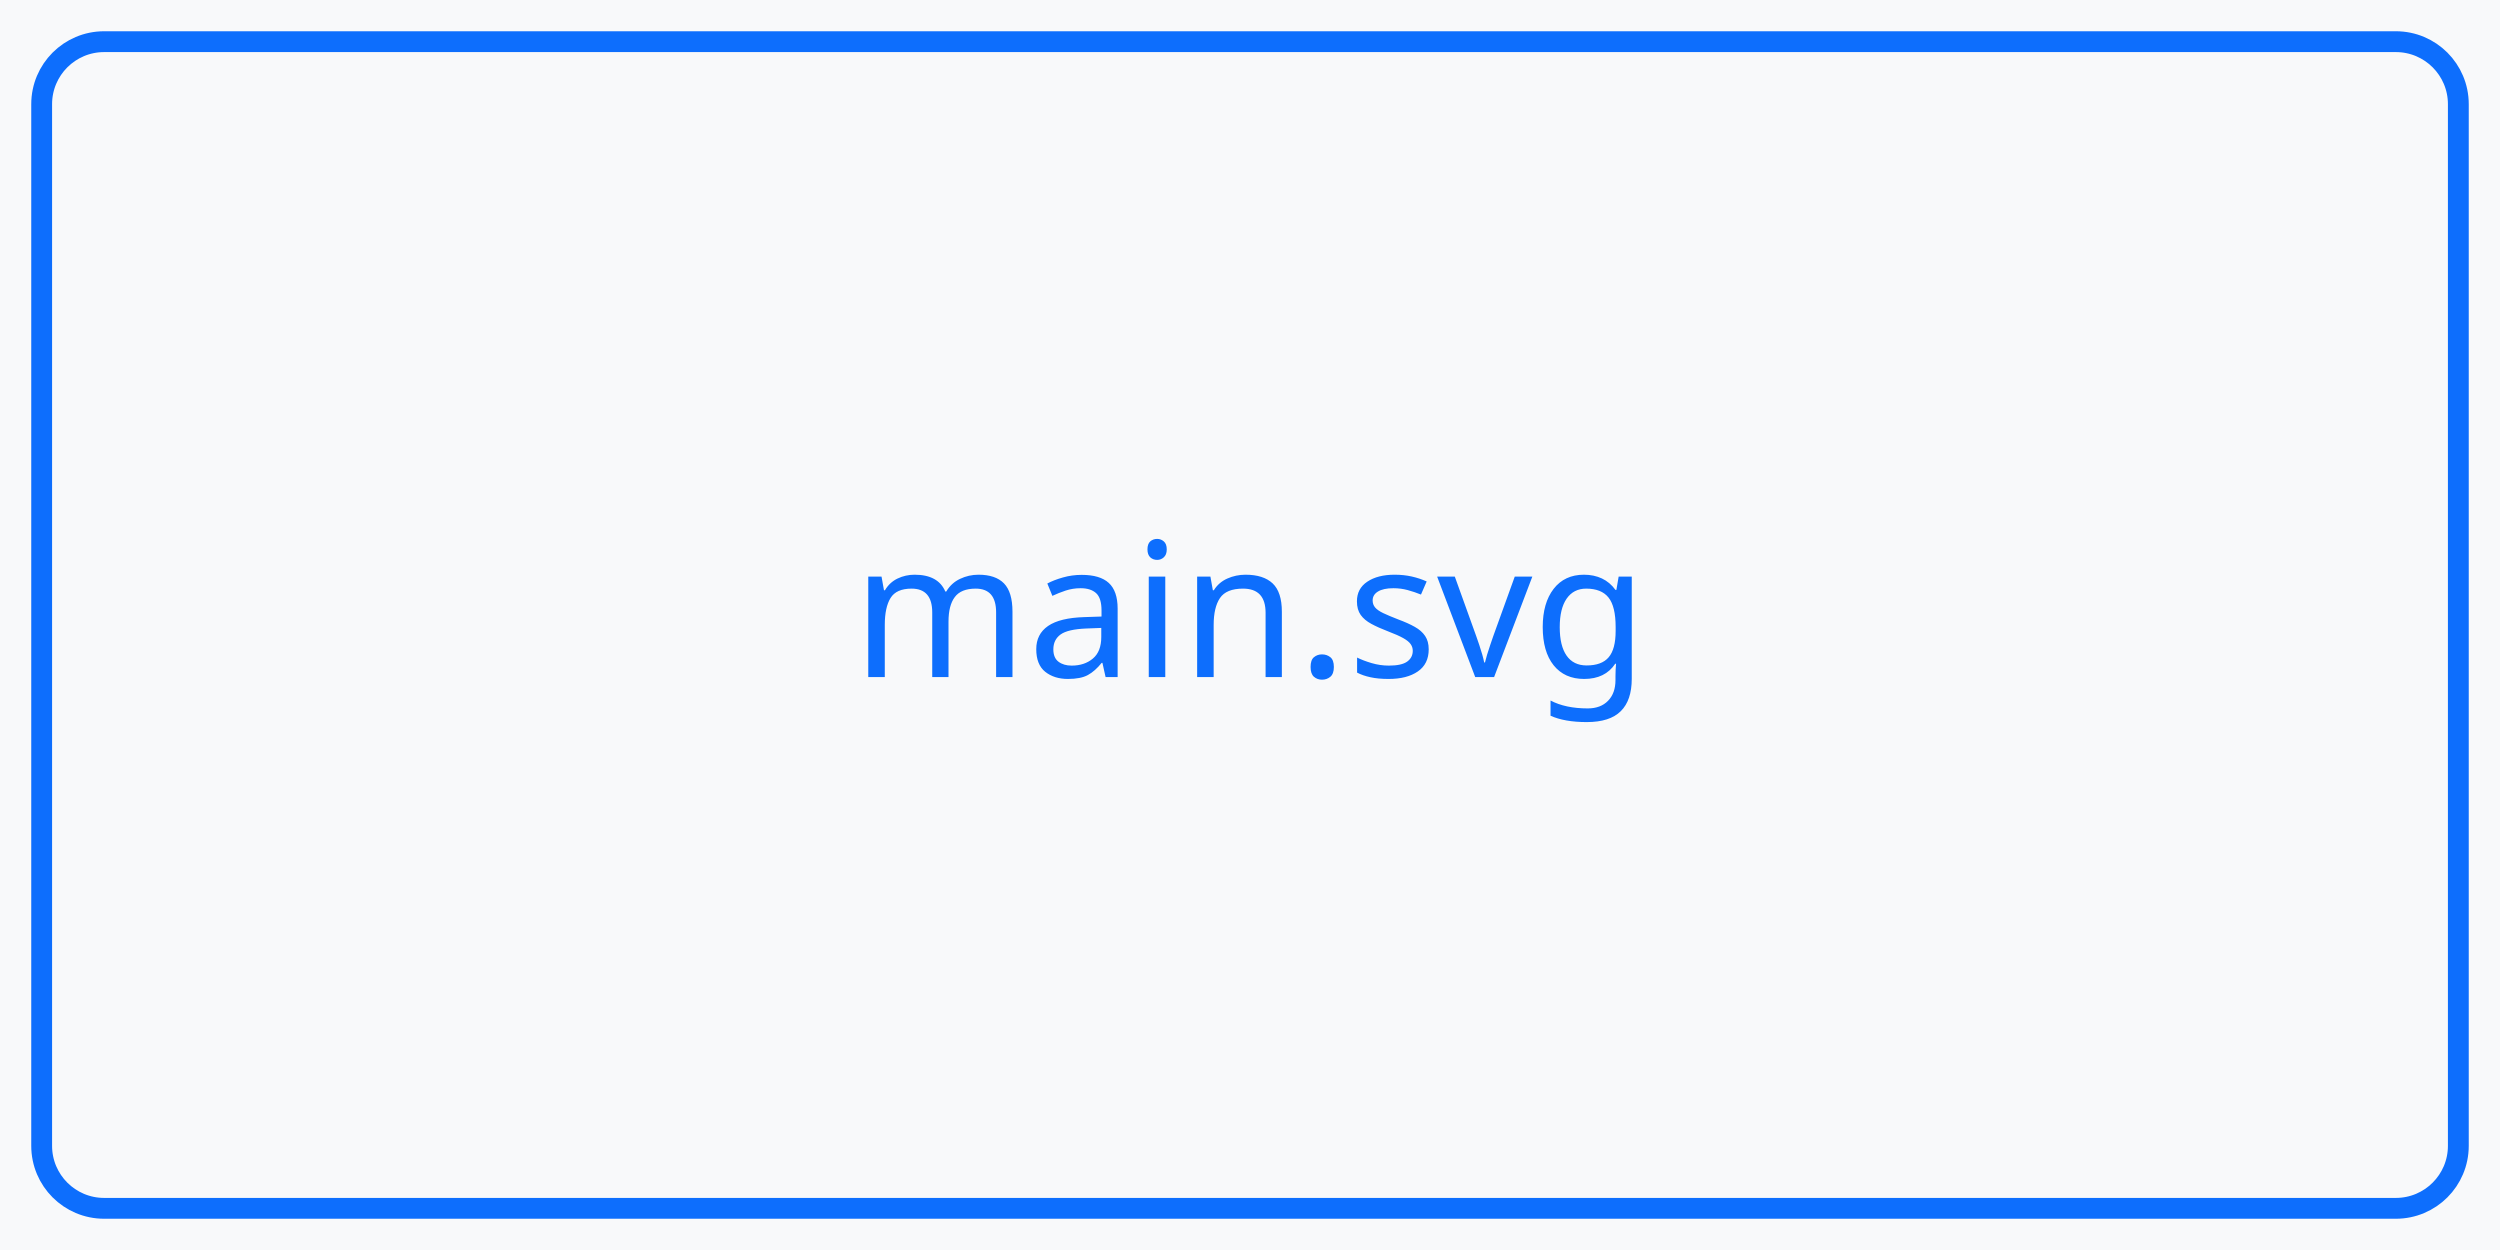
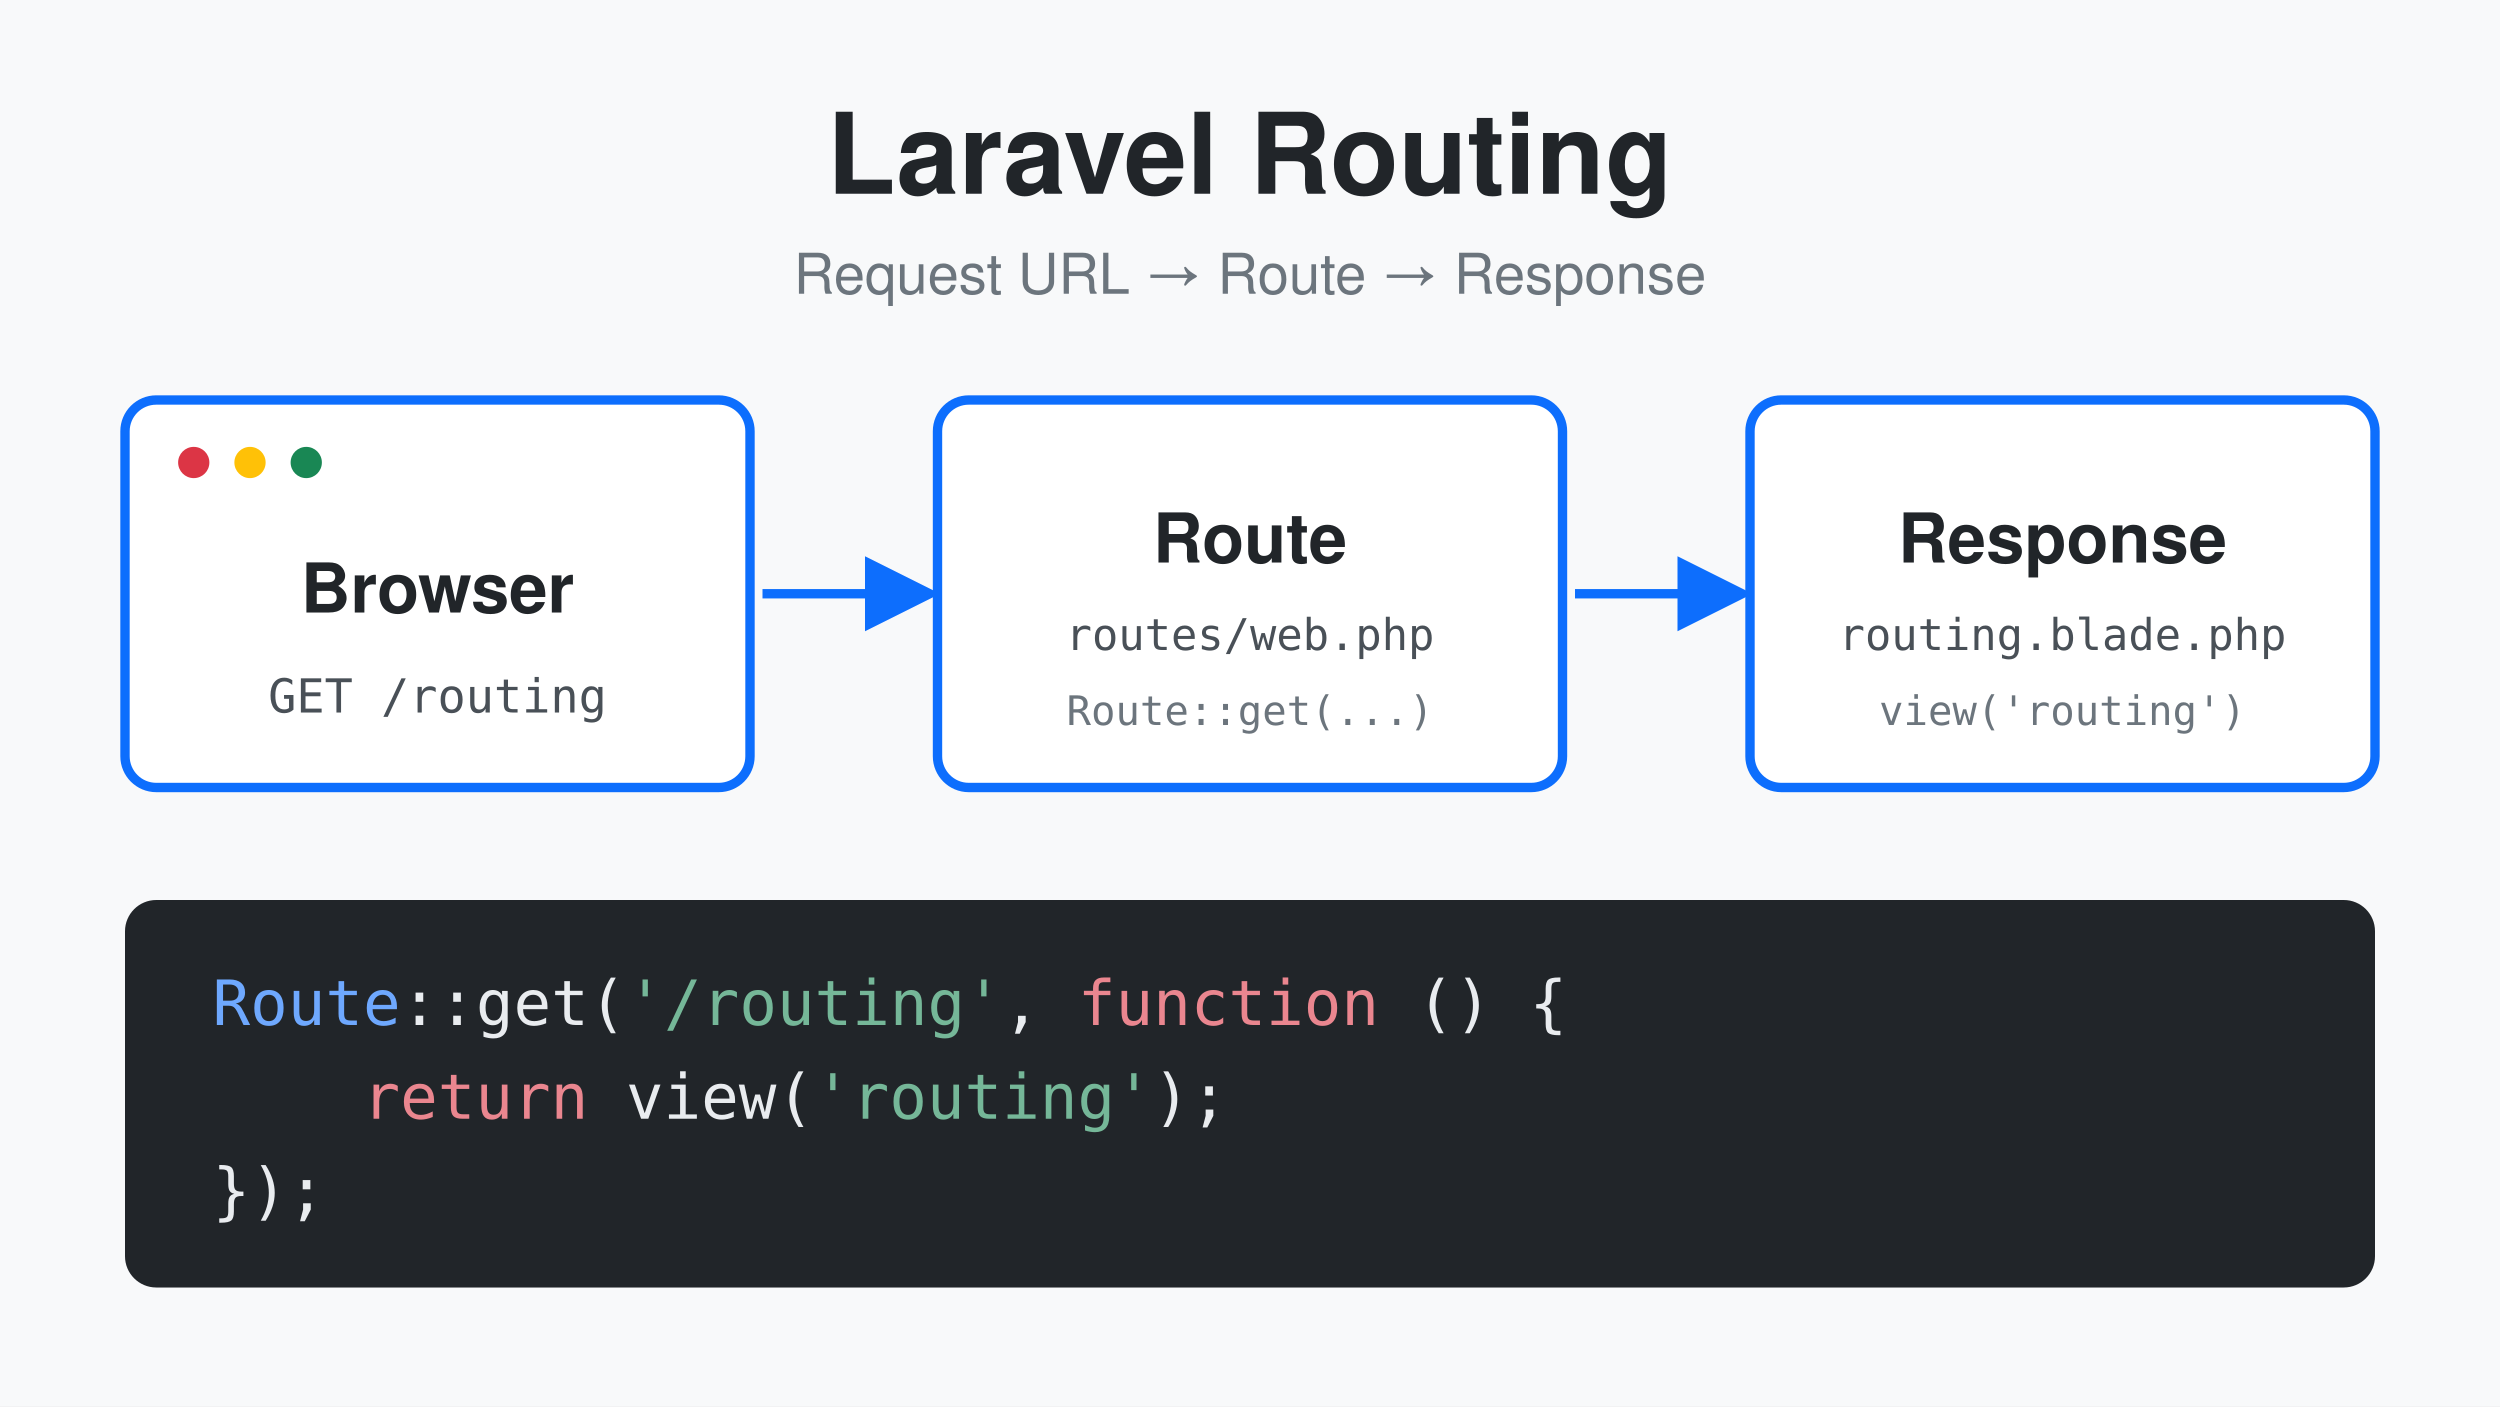
- <svg xmlns="http://www.w3.org/2000/svg" width="480" height="240" viewBox="0 0 480 240">
-   <rect width="480" height="240" fill="#f8f9fa" />
-   <rect x="8" y="8" width="464" height="224" fill="none" stroke="#0d6efd" stroke-width="4" rx="12" />
-   <text x="240" y="130" font-family="sans-serif" font-size="36" text-anchor="middle" fill="#0d6efd">main.svg</text>
+ <svg xmlns="http://www.w3.org/2000/svg" width="800" height="450" viewBox="0 0 800 450" role="img" aria-labelledby="t d">
+   <defs>
+     <marker id="arrow" viewBox="0 0 10 10" refX="8" refY="5" markerWidth="8" markerHeight="8" orient="auto-start-reverse">
+       <path d="M0 0 L10 5 L0 10 z" fill="#0d6efd" />
+     </marker>
+   </defs>
+   <rect width="800" height="450" fill="#f8f9fa" />
+   <text x="400" y="62" text-anchor="middle" font-family="Helvetica, Arial, sans-serif" font-size="36" font-weight="700" fill="#212529">Laravel Routing</text>
+   <text x="400" y="94" text-anchor="middle" font-family="Helvetica, Arial, sans-serif" font-size="18" fill="#6c757d">Request URL → Route → Response</text>
+   <rect x="40" y="128" width="200" height="124" rx="10" fill="#ffffff" stroke="#0d6efd" stroke-width="3" />
+   <circle cx="62" cy="148" r="5" fill="#dc3545" />
+   <circle cx="80" cy="148" r="5" fill="#ffc107" />
+   <circle cx="98" cy="148" r="5" fill="#198754" />
+   <text x="140" y="196" text-anchor="middle" font-family="Helvetica, Arial, sans-serif" font-size="22" font-weight="700" fill="#212529">Browser</text>
+   <text x="140" y="228" text-anchor="middle" font-family="Menlo, Consolas, monospace" font-size="15" fill="#495057">GET /routing</text>
+   <line x1="244" y1="190" x2="296" y2="190" stroke="#0d6efd" stroke-width="3" marker-end="url(#arrow)" />
+   <rect x="300" y="128" width="200" height="124" rx="10" fill="#ffffff" stroke="#0d6efd" stroke-width="3" />
+   <text x="400" y="180" text-anchor="middle" font-family="Helvetica, Arial, sans-serif" font-size="22" font-weight="700" fill="#212529">Route</text>
+   <text x="400" y="208" text-anchor="middle" font-family="Menlo, Consolas, monospace" font-size="14" fill="#495057">routes/web.php</text>
+   <text x="400" y="232" text-anchor="middle" font-family="Menlo, Consolas, monospace" font-size="13" fill="#6c757d">Route::get(...)</text>
+   <line x1="504" y1="190" x2="556" y2="190" stroke="#0d6efd" stroke-width="3" marker-end="url(#arrow)" />
+   <rect x="560" y="128" width="200" height="124" rx="10" fill="#ffffff" stroke="#0d6efd" stroke-width="3" />
+   <text x="660" y="180" text-anchor="middle" font-family="Helvetica, Arial, sans-serif" font-size="22" font-weight="700" fill="#212529">Response</text>
+   <text x="660" y="208" text-anchor="middle" font-family="Menlo, Consolas, monospace" font-size="14" fill="#495057">routing.blade.php</text>
+   <text x="660" y="232" text-anchor="middle" font-family="Menlo, Consolas, monospace" font-size="13" fill="#6c757d">view('routing')</text>
+   <rect x="40" y="288" width="720" height="124" rx="10" fill="#212529" />
+   <g font-family="Menlo, Consolas, monospace" font-size="20" fill="#e9ecef">
+     <text x="68" y="328">
+       <tspan fill="#6ea8fe">Route</tspan>::get(<tspan fill="#75b798">'/routing'</tspan>, <tspan fill="#ea868f">function</tspan> () {</text>
+     <text x="116" y="358">
+       <tspan fill="#ea868f">return</tspan> view(<tspan fill="#75b798">'routing'</tspan>);</text>
+     <text x="68" y="388">});</text>
+   </g>
</svg>
